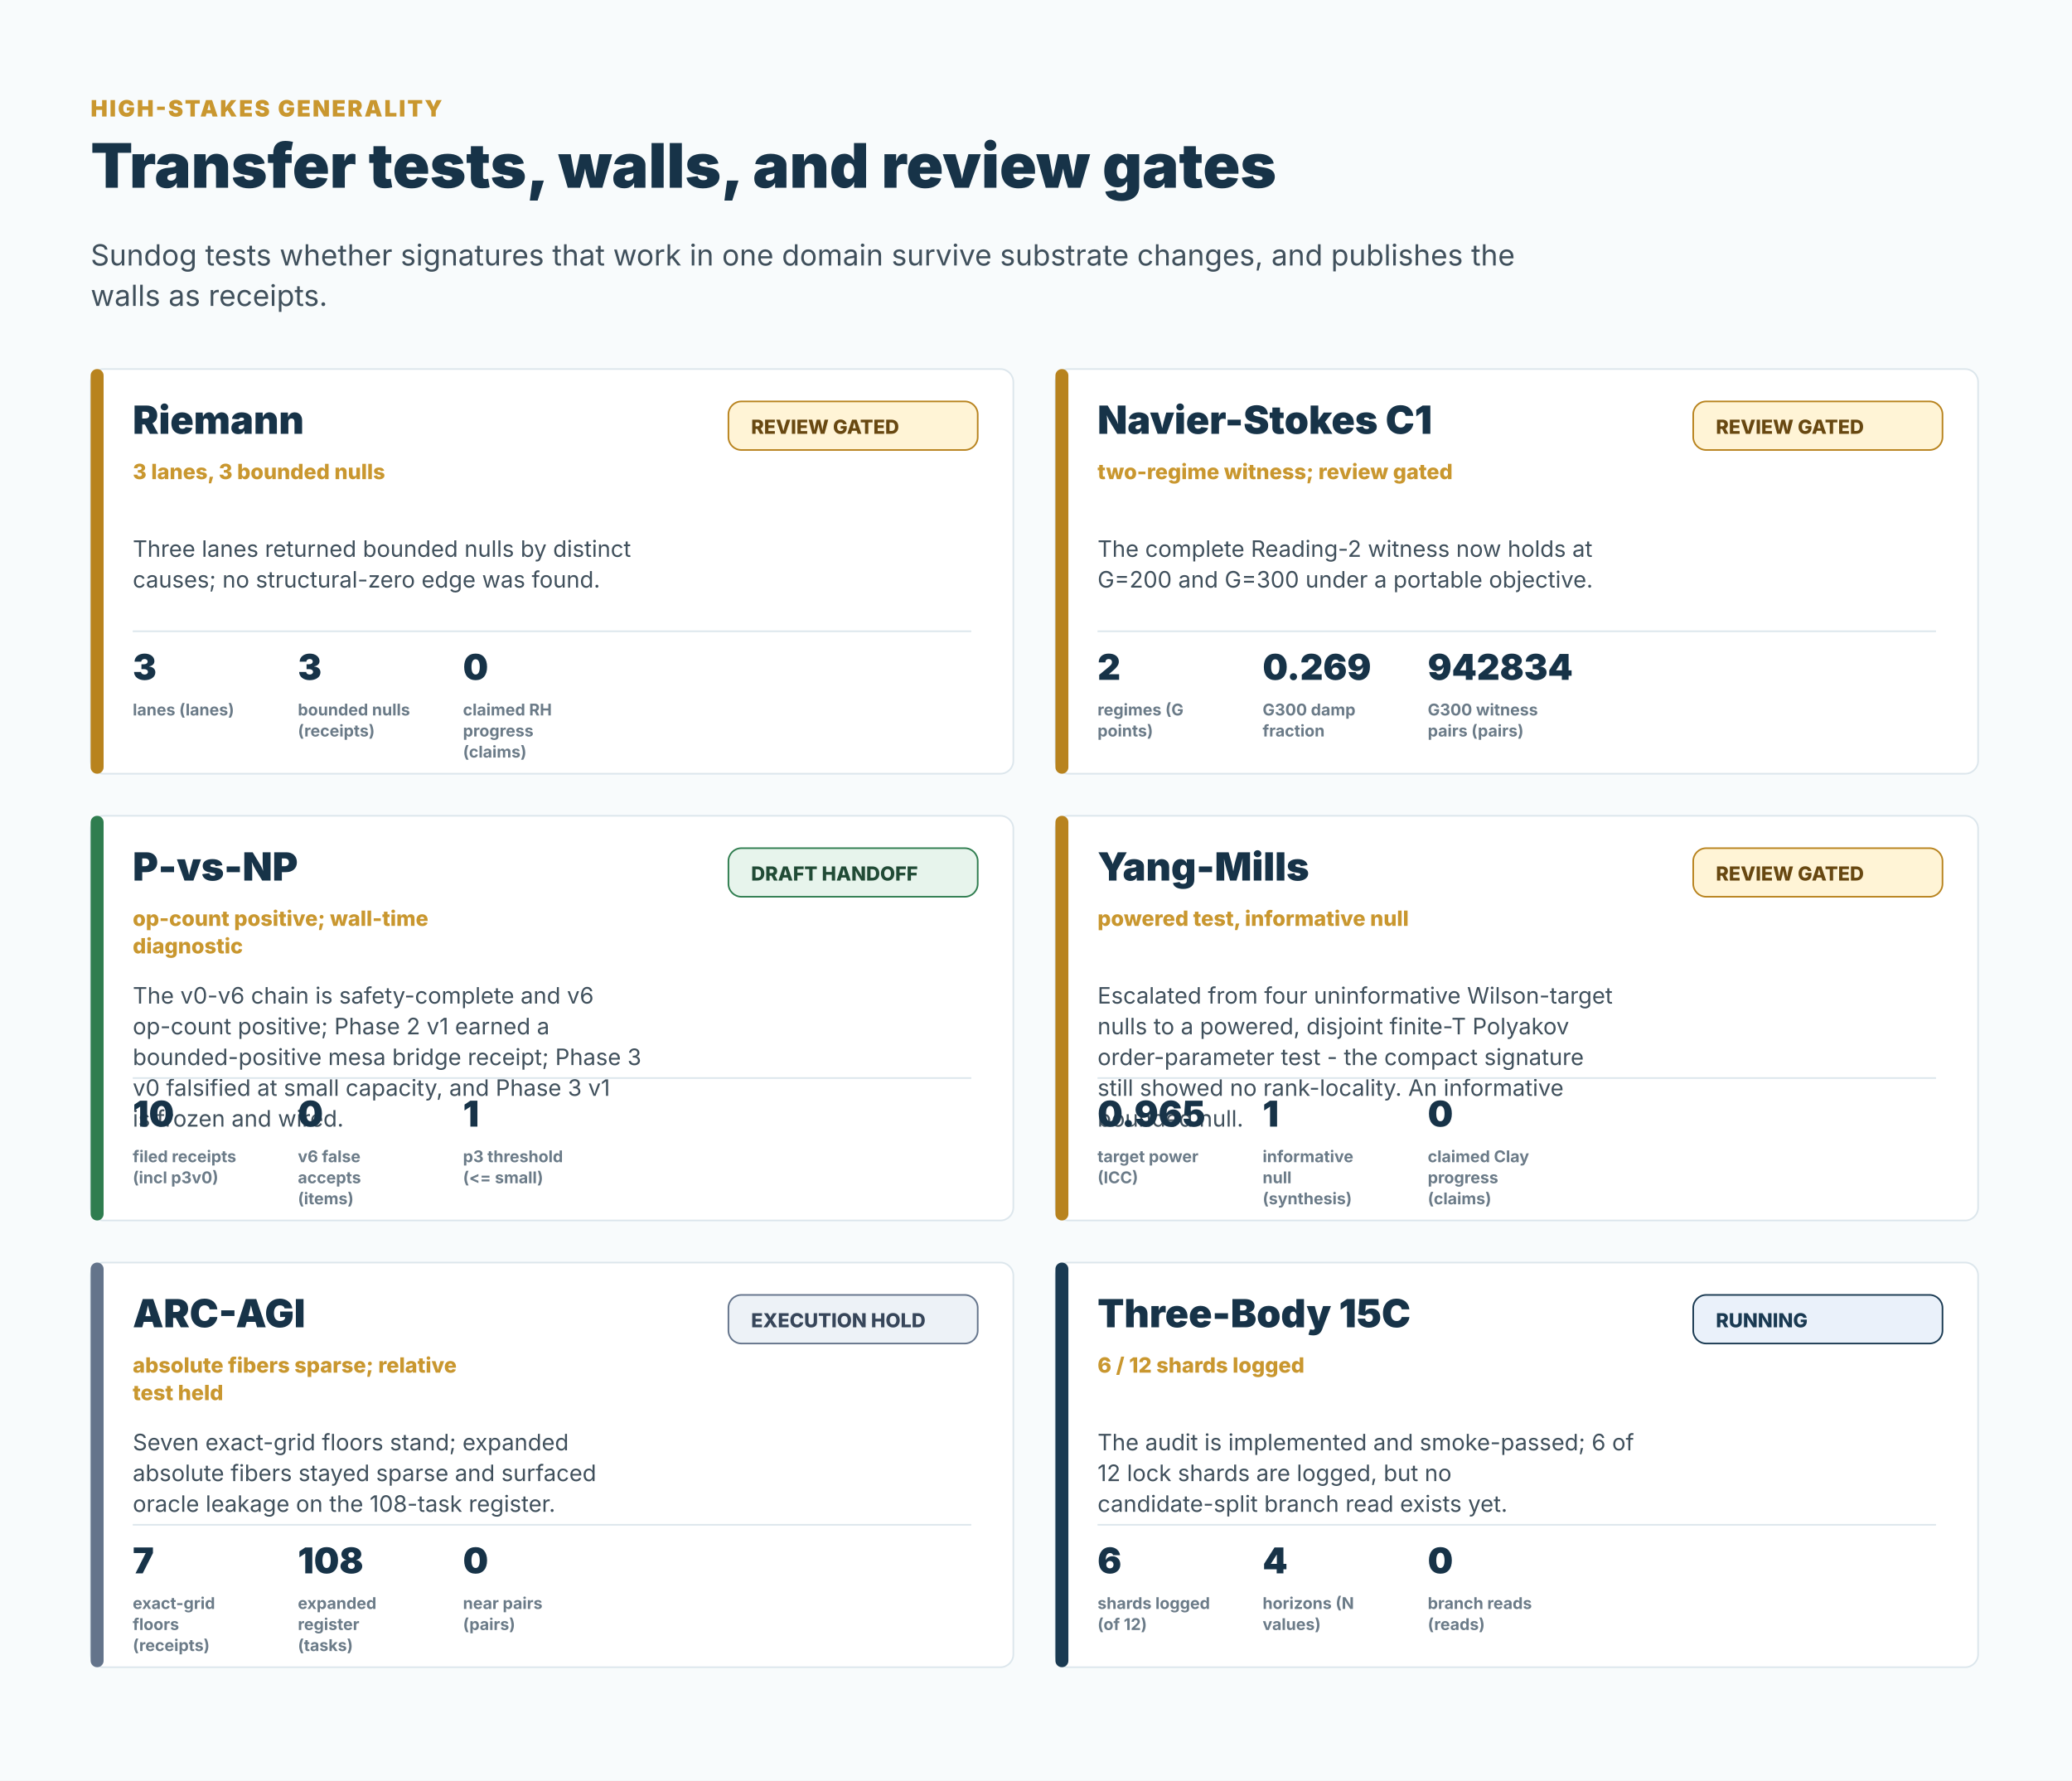
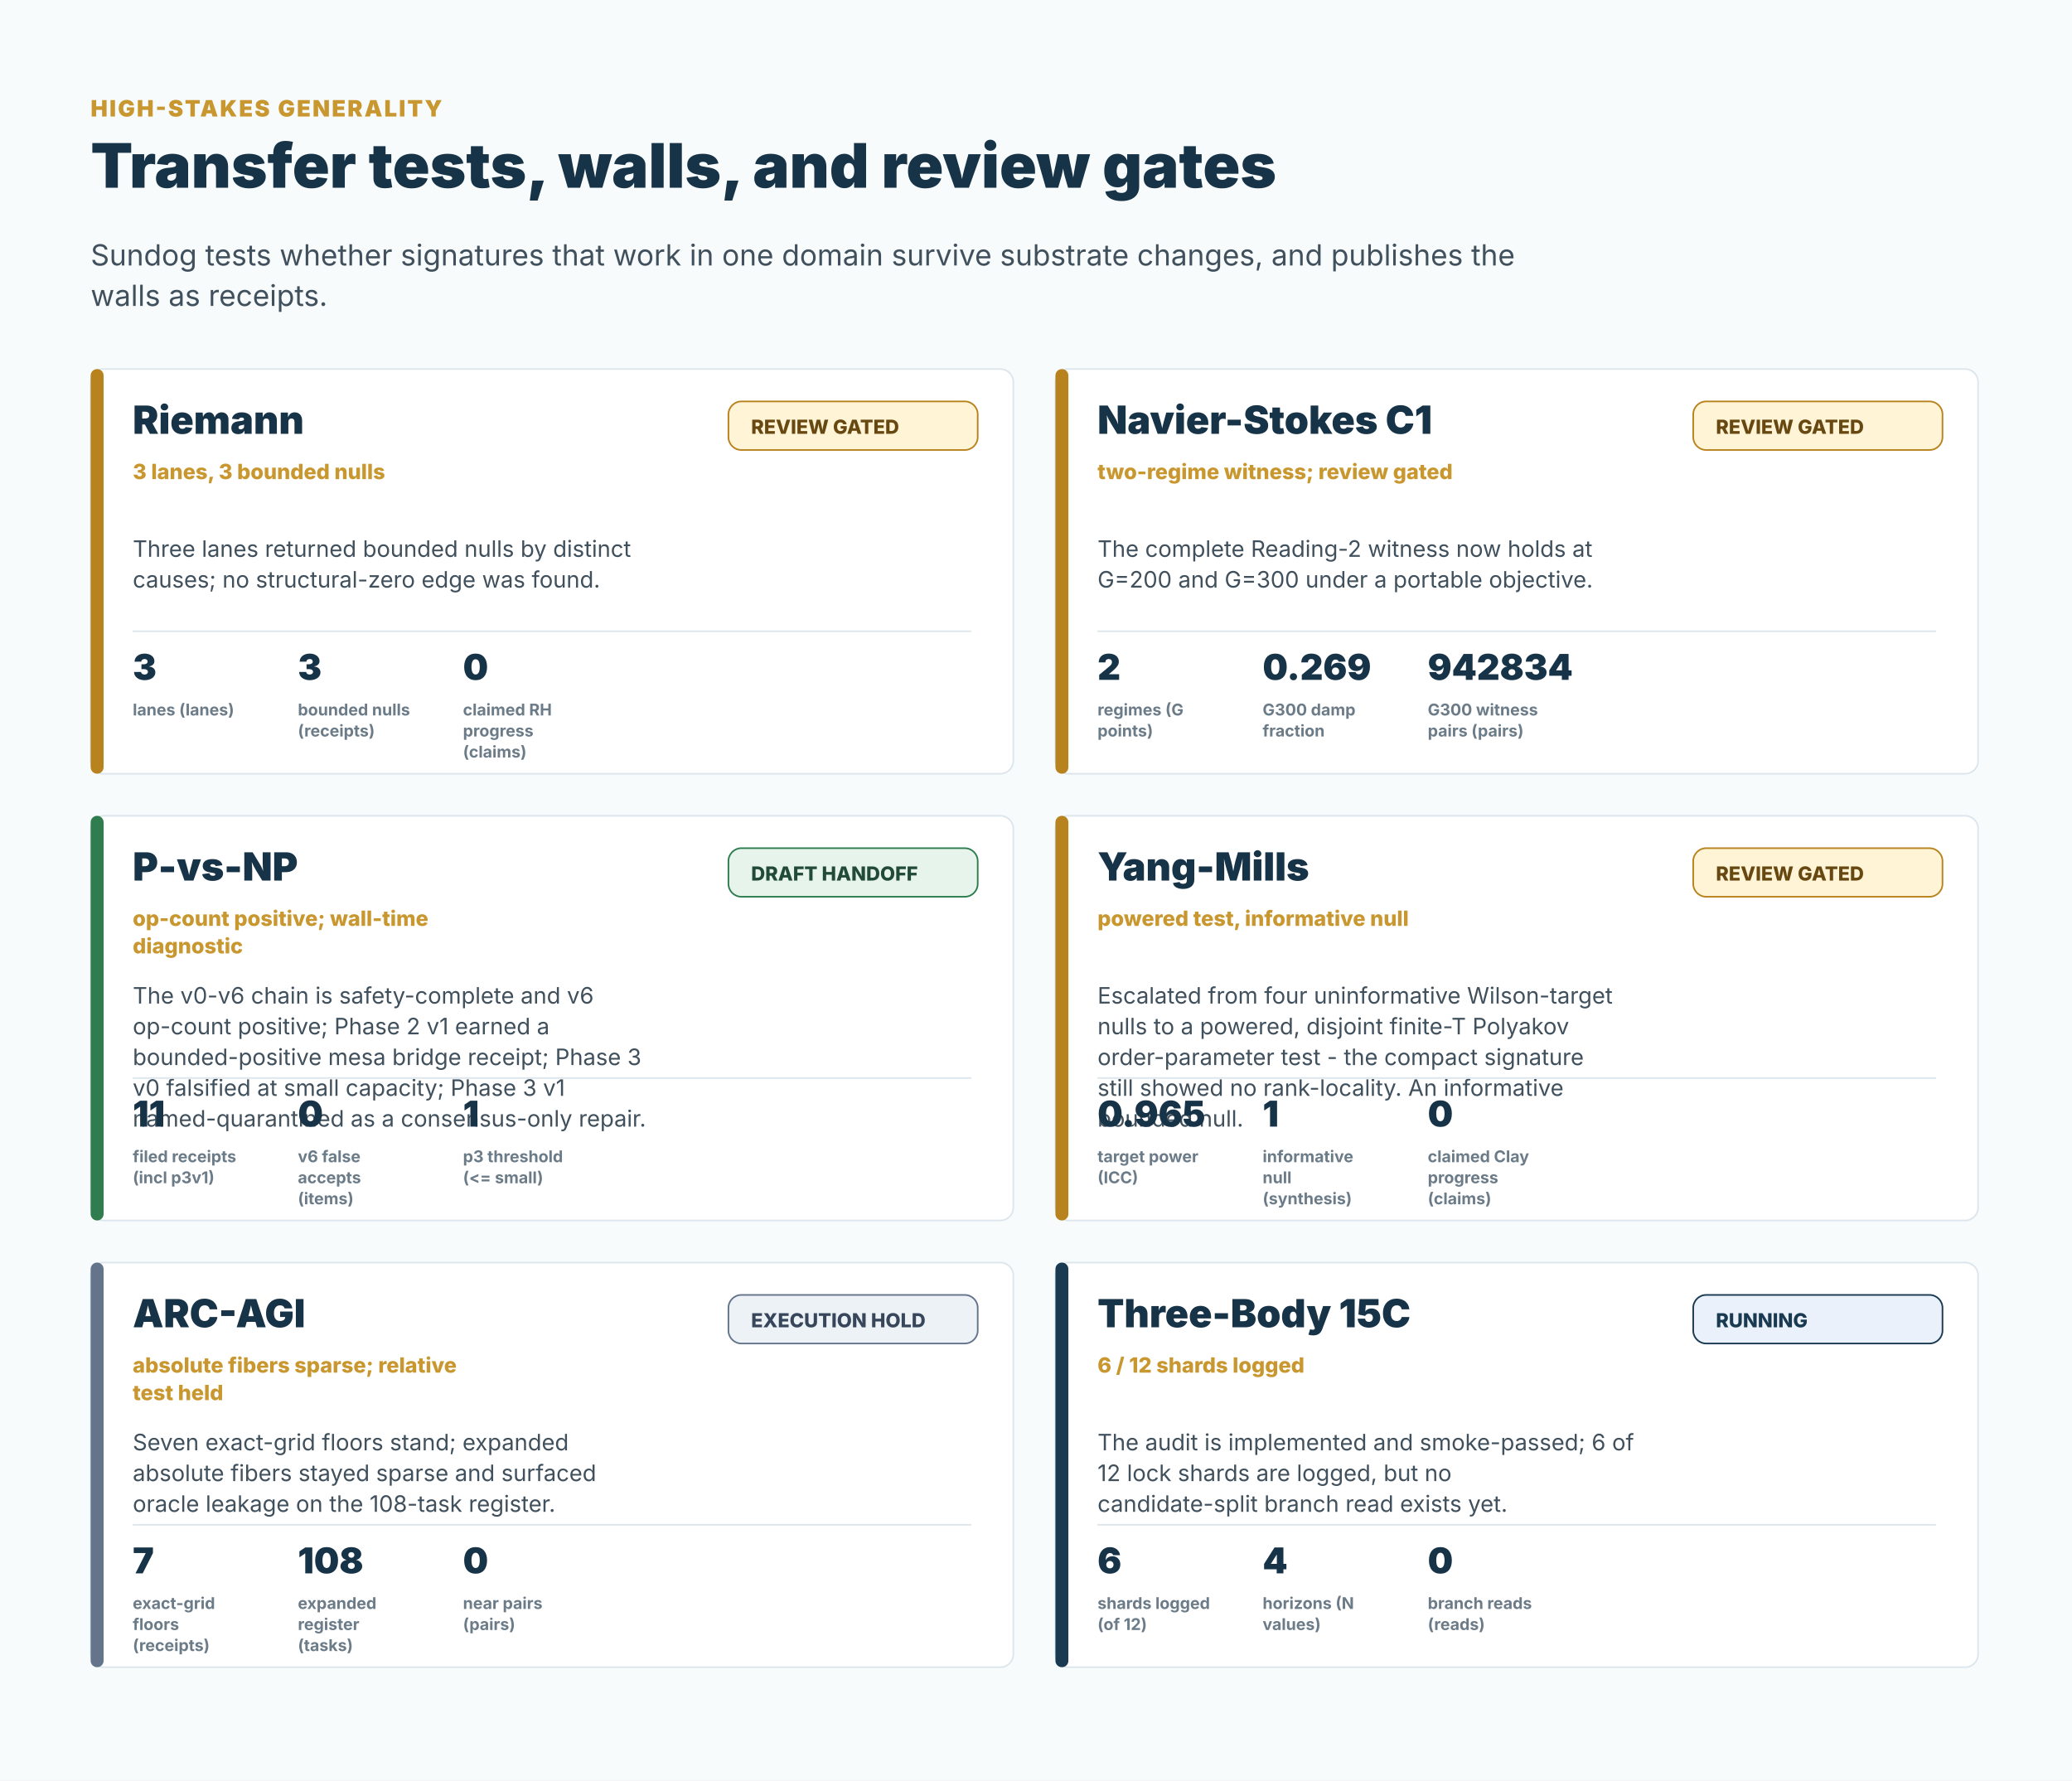
<svg xmlns="http://www.w3.org/2000/svg" viewBox="0 0 1280 1100" width="1280" height="1100" role="img" aria-labelledby="title desc">
  <rect width="1280" height="1100" fill="#F8FBFC" />
  <text x="56" y="72" fill="#C9972F" font-family="system-ui, -apple-system, BlinkMacSystemFont, 'Segoe UI', sans-serif" font-size="14" font-weight="850" letter-spacing="0.08em">HIGH-STAKES GENERALITY</text>
  <text x="56" y="116" fill="#173348" font-family="system-ui, -apple-system, BlinkMacSystemFont, 'Segoe UI', sans-serif" font-size="38" font-weight="850" text-anchor="start" letter-spacing="0">
    <tspan x="56" dy="0">Transfer tests, walls, and review gates</tspan>
  </text>
  <text x="56" y="164" fill="#40505C" font-family="system-ui, -apple-system, BlinkMacSystemFont, 'Segoe UI', sans-serif" font-size="18" font-weight="400" text-anchor="start" letter-spacing="0">
    <tspan x="56" dy="0">Sundog tests whether signatures that work in one domain survive substrate changes, and publishes the</tspan>
    <tspan x="56" dy="25">walls as receipts.</tspan>
  </text>
  <g class="generality-card" data-project="riemann">
    <rect x="56" y="228" width="570" height="250" rx="8" fill="#FFFFFF" stroke="#DCE6EC" stroke-width="1" />
    <rect x="56" y="228" width="8" height="250" rx="4" fill="#B8831E" />
    <g>
      <rect x="450" y="248" width="154" height="30" rx="8" fill="#FFF4D6" stroke="#B8831E" stroke-width="1" />
      <text x="464" y="268" fill="#684811" font-family="system-ui, -apple-system, BlinkMacSystemFont, 'Segoe UI', sans-serif" font-size="12" font-weight="800" letter-spacing="0">REVIEW GATED</text>
    </g>
    <text x="82" y="268" fill="#173348" font-family="system-ui, -apple-system, BlinkMacSystemFont, 'Segoe UI', sans-serif" font-size="24" font-weight="850" letter-spacing="0">Riemann</text>
    <text x="82" y="296" fill="#C9972F" font-family="system-ui, -apple-system, BlinkMacSystemFont, 'Segoe UI', sans-serif" font-size="13" font-weight="800" text-anchor="start" letter-spacing="0">
      <tspan x="82" dy="0">3 lanes, 3 bounded nulls</tspan>
    </text>
    <text x="82" y="344" fill="#40505C" font-family="system-ui, -apple-system, BlinkMacSystemFont, 'Segoe UI', sans-serif" font-size="14" font-weight="400" text-anchor="start" letter-spacing="0">
      <tspan x="82" dy="0">Three lanes returned bounded nulls by distinct</tspan>
      <tspan x="82" dy="19">causes; no structural-zero edge was found.</tspan>
    </text>
    <line x1="82" y1="390" x2="600" y2="390" stroke="#DCE6EC" stroke-width="1" />
    <g>
      <text x="82" y="420" fill="#173348" font-family="system-ui, -apple-system, BlinkMacSystemFont, 'Segoe UI', sans-serif" font-size="22" font-weight="850" letter-spacing="0">3</text>
      <text x="82" y="442" fill="#6B7B88" font-family="system-ui, -apple-system, BlinkMacSystemFont, 'Segoe UI', sans-serif" font-size="10" font-weight="700" text-anchor="start" letter-spacing="0">
        <tspan x="82" dy="0">lanes (lanes)</tspan>
      </text>
    </g>
    <g>
      <text x="184" y="420" fill="#173348" font-family="system-ui, -apple-system, BlinkMacSystemFont, 'Segoe UI', sans-serif" font-size="22" font-weight="850" letter-spacing="0">3</text>
      <text x="184" y="442" fill="#6B7B88" font-family="system-ui, -apple-system, BlinkMacSystemFont, 'Segoe UI', sans-serif" font-size="10" font-weight="700" text-anchor="start" letter-spacing="0">
        <tspan x="184" dy="0">bounded nulls</tspan>
        <tspan x="184" dy="13">(receipts)</tspan>
      </text>
    </g>
    <g>
      <text x="286" y="420" fill="#173348" font-family="system-ui, -apple-system, BlinkMacSystemFont, 'Segoe UI', sans-serif" font-size="22" font-weight="850" letter-spacing="0">0</text>
      <text x="286" y="442" fill="#6B7B88" font-family="system-ui, -apple-system, BlinkMacSystemFont, 'Segoe UI', sans-serif" font-size="10" font-weight="700" text-anchor="start" letter-spacing="0">
        <tspan x="286" dy="0">claimed RH</tspan>
        <tspan x="286" dy="13">progress</tspan>
        <tspan x="286" dy="13">(claims)</tspan>
      </text>
    </g>
  </g>
  <g class="generality-card" data-project="navier_stokes_c1">
    <rect x="652" y="228" width="570" height="250" rx="8" fill="#FFFFFF" stroke="#DCE6EC" stroke-width="1" />
    <rect x="652" y="228" width="8" height="250" rx="4" fill="#B8831E" />
    <g>
      <rect x="1046" y="248" width="154" height="30" rx="8" fill="#FFF4D6" stroke="#B8831E" stroke-width="1" />
      <text x="1060" y="268" fill="#684811" font-family="system-ui, -apple-system, BlinkMacSystemFont, 'Segoe UI', sans-serif" font-size="12" font-weight="800" letter-spacing="0">REVIEW GATED</text>
    </g>
    <text x="678" y="268" fill="#173348" font-family="system-ui, -apple-system, BlinkMacSystemFont, 'Segoe UI', sans-serif" font-size="24" font-weight="850" letter-spacing="0">Navier-Stokes C1</text>
    <text x="678" y="296" fill="#C9972F" font-family="system-ui, -apple-system, BlinkMacSystemFont, 'Segoe UI', sans-serif" font-size="13" font-weight="800" text-anchor="start" letter-spacing="0">
      <tspan x="678" dy="0">two-regime witness; review gated</tspan>
    </text>
    <text x="678" y="344" fill="#40505C" font-family="system-ui, -apple-system, BlinkMacSystemFont, 'Segoe UI', sans-serif" font-size="14" font-weight="400" text-anchor="start" letter-spacing="0">
      <tspan x="678" dy="0">The complete Reading-2 witness now holds at</tspan>
      <tspan x="678" dy="19">G=200 and G=300 under a portable objective.</tspan>
    </text>
    <line x1="678" y1="390" x2="1196" y2="390" stroke="#DCE6EC" stroke-width="1" />
    <g>
      <text x="678" y="420" fill="#173348" font-family="system-ui, -apple-system, BlinkMacSystemFont, 'Segoe UI', sans-serif" font-size="22" font-weight="850" letter-spacing="0">2</text>
      <text x="678" y="442" fill="#6B7B88" font-family="system-ui, -apple-system, BlinkMacSystemFont, 'Segoe UI', sans-serif" font-size="10" font-weight="700" text-anchor="start" letter-spacing="0">
        <tspan x="678" dy="0">regimes (G</tspan>
        <tspan x="678" dy="13">points)</tspan>
      </text>
    </g>
    <g>
      <text x="780" y="420" fill="#173348" font-family="system-ui, -apple-system, BlinkMacSystemFont, 'Segoe UI', sans-serif" font-size="22" font-weight="850" letter-spacing="0">0.269</text>
      <text x="780" y="442" fill="#6B7B88" font-family="system-ui, -apple-system, BlinkMacSystemFont, 'Segoe UI', sans-serif" font-size="10" font-weight="700" text-anchor="start" letter-spacing="0">
        <tspan x="780" dy="0">G300 damp</tspan>
        <tspan x="780" dy="13">fraction</tspan>
      </text>
    </g>
    <g>
      <text x="882" y="420" fill="#173348" font-family="system-ui, -apple-system, BlinkMacSystemFont, 'Segoe UI', sans-serif" font-size="22" font-weight="850" letter-spacing="0">942834</text>
      <text x="882" y="442" fill="#6B7B88" font-family="system-ui, -apple-system, BlinkMacSystemFont, 'Segoe UI', sans-serif" font-size="10" font-weight="700" text-anchor="start" letter-spacing="0">
        <tspan x="882" dy="0">G300 witness</tspan>
        <tspan x="882" dy="13">pairs (pairs)</tspan>
      </text>
    </g>
  </g>
  <g class="generality-card" data-project="pvnp">
    <rect x="56" y="504" width="570" height="250" rx="8" fill="#FFFFFF" stroke="#DCE6EC" stroke-width="1" />
    <rect x="56" y="504" width="8" height="250" rx="4" fill="#2F7D4F" />
    <g>
      <rect x="450" y="524" width="154" height="30" rx="8" fill="#E7F4EC" stroke="#2F7D4F" stroke-width="1" />
      <text x="464" y="544" fill="#214B36" font-family="system-ui, -apple-system, BlinkMacSystemFont, 'Segoe UI', sans-serif" font-size="12" font-weight="800" letter-spacing="0">DRAFT HANDOFF</text>
    </g>
    <text x="82" y="544" fill="#173348" font-family="system-ui, -apple-system, BlinkMacSystemFont, 'Segoe UI', sans-serif" font-size="24" font-weight="850" letter-spacing="0">P-vs-NP</text>
    <text x="82" y="572" fill="#C9972F" font-family="system-ui, -apple-system, BlinkMacSystemFont, 'Segoe UI', sans-serif" font-size="13" font-weight="800" text-anchor="start" letter-spacing="0">
      <tspan x="82" dy="0">op-count positive; wall-time</tspan>
      <tspan x="82" dy="17">diagnostic</tspan>
    </text>
    <text x="82" y="620" fill="#40505C" font-family="system-ui, -apple-system, BlinkMacSystemFont, 'Segoe UI', sans-serif" font-size="14" font-weight="400" text-anchor="start" letter-spacing="0">
      <tspan x="82" dy="0">The v0-v6 chain is safety-complete and v6</tspan>
      <tspan x="82" dy="19">op-count positive; Phase 2 v1 earned a</tspan>
      <tspan x="82" dy="19">bounded-positive mesa bridge receipt; Phase 3</tspan>
-       <tspan x="82" dy="19">v0 falsified at small capacity, and Phase 3 v1</tspan>
-       <tspan x="82" dy="19">is frozen and wired.</tspan>
+       <tspan x="82" dy="19">v0 falsified at small capacity; Phase 3 v1</tspan>
+       <tspan x="82" dy="19">named-quarantined as a consensus-only repair.</tspan>
    </text>
    <line x1="82" y1="666" x2="600" y2="666" stroke="#DCE6EC" stroke-width="1" />
    <g>
-       <text x="82" y="696" fill="#173348" font-family="system-ui, -apple-system, BlinkMacSystemFont, 'Segoe UI', sans-serif" font-size="22" font-weight="850" letter-spacing="0">10</text>
+       <text x="82" y="696" fill="#173348" font-family="system-ui, -apple-system, BlinkMacSystemFont, 'Segoe UI', sans-serif" font-size="22" font-weight="850" letter-spacing="0">11</text>
      <text x="82" y="718" fill="#6B7B88" font-family="system-ui, -apple-system, BlinkMacSystemFont, 'Segoe UI', sans-serif" font-size="10" font-weight="700" text-anchor="start" letter-spacing="0">
        <tspan x="82" dy="0">filed receipts</tspan>
-         <tspan x="82" dy="13">(incl p3v0)</tspan>
+         <tspan x="82" dy="13">(incl p3v1)</tspan>
      </text>
    </g>
    <g>
      <text x="184" y="696" fill="#173348" font-family="system-ui, -apple-system, BlinkMacSystemFont, 'Segoe UI', sans-serif" font-size="22" font-weight="850" letter-spacing="0">0</text>
      <text x="184" y="718" fill="#6B7B88" font-family="system-ui, -apple-system, BlinkMacSystemFont, 'Segoe UI', sans-serif" font-size="10" font-weight="700" text-anchor="start" letter-spacing="0">
        <tspan x="184" dy="0">v6 false</tspan>
        <tspan x="184" dy="13">accepts</tspan>
        <tspan x="184" dy="13">(items)</tspan>
      </text>
    </g>
    <g>
      <text x="286" y="696" fill="#173348" font-family="system-ui, -apple-system, BlinkMacSystemFont, 'Segoe UI', sans-serif" font-size="22" font-weight="850" letter-spacing="0">1</text>
      <text x="286" y="718" fill="#6B7B88" font-family="system-ui, -apple-system, BlinkMacSystemFont, 'Segoe UI', sans-serif" font-size="10" font-weight="700" text-anchor="start" letter-spacing="0">
        <tspan x="286" dy="0">p3 threshold</tspan>
        <tspan x="286" dy="13">(&lt;= small)</tspan>
      </text>
    </g>
  </g>
  <g class="generality-card" data-project="yang_mills">
    <rect x="652" y="504" width="570" height="250" rx="8" fill="#FFFFFF" stroke="#DCE6EC" stroke-width="1" />
    <rect x="652" y="504" width="8" height="250" rx="4" fill="#B8831E" />
    <g>
      <rect x="1046" y="524" width="154" height="30" rx="8" fill="#FFF4D6" stroke="#B8831E" stroke-width="1" />
      <text x="1060" y="544" fill="#684811" font-family="system-ui, -apple-system, BlinkMacSystemFont, 'Segoe UI', sans-serif" font-size="12" font-weight="800" letter-spacing="0">REVIEW GATED</text>
    </g>
    <text x="678" y="544" fill="#173348" font-family="system-ui, -apple-system, BlinkMacSystemFont, 'Segoe UI', sans-serif" font-size="24" font-weight="850" letter-spacing="0">Yang-Mills</text>
    <text x="678" y="572" fill="#C9972F" font-family="system-ui, -apple-system, BlinkMacSystemFont, 'Segoe UI', sans-serif" font-size="13" font-weight="800" text-anchor="start" letter-spacing="0">
      <tspan x="678" dy="0">powered test, informative null</tspan>
    </text>
    <text x="678" y="620" fill="#40505C" font-family="system-ui, -apple-system, BlinkMacSystemFont, 'Segoe UI', sans-serif" font-size="14" font-weight="400" text-anchor="start" letter-spacing="0">
      <tspan x="678" dy="0">Escalated from four uninformative Wilson-target</tspan>
      <tspan x="678" dy="19">nulls to a powered, disjoint finite-T Polyakov</tspan>
      <tspan x="678" dy="19">order-parameter test - the compact signature</tspan>
      <tspan x="678" dy="19">still showed no rank-locality. An informative</tspan>
      <tspan x="678" dy="19">bounded null.</tspan>
    </text>
    <line x1="678" y1="666" x2="1196" y2="666" stroke="#DCE6EC" stroke-width="1" />
    <g>
      <text x="678" y="696" fill="#173348" font-family="system-ui, -apple-system, BlinkMacSystemFont, 'Segoe UI', sans-serif" font-size="22" font-weight="850" letter-spacing="0">0.965</text>
      <text x="678" y="718" fill="#6B7B88" font-family="system-ui, -apple-system, BlinkMacSystemFont, 'Segoe UI', sans-serif" font-size="10" font-weight="700" text-anchor="start" letter-spacing="0">
        <tspan x="678" dy="0">target power</tspan>
        <tspan x="678" dy="13">(ICC)</tspan>
      </text>
    </g>
    <g>
      <text x="780" y="696" fill="#173348" font-family="system-ui, -apple-system, BlinkMacSystemFont, 'Segoe UI', sans-serif" font-size="22" font-weight="850" letter-spacing="0">1</text>
      <text x="780" y="718" fill="#6B7B88" font-family="system-ui, -apple-system, BlinkMacSystemFont, 'Segoe UI', sans-serif" font-size="10" font-weight="700" text-anchor="start" letter-spacing="0">
        <tspan x="780" dy="0">informative</tspan>
        <tspan x="780" dy="13">null</tspan>
        <tspan x="780" dy="13">(synthesis)</tspan>
      </text>
    </g>
    <g>
      <text x="882" y="696" fill="#173348" font-family="system-ui, -apple-system, BlinkMacSystemFont, 'Segoe UI', sans-serif" font-size="22" font-weight="850" letter-spacing="0">0</text>
      <text x="882" y="718" fill="#6B7B88" font-family="system-ui, -apple-system, BlinkMacSystemFont, 'Segoe UI', sans-serif" font-size="10" font-weight="700" text-anchor="start" letter-spacing="0">
        <tspan x="882" dy="0">claimed Clay</tspan>
        <tspan x="882" dy="13">progress</tspan>
        <tspan x="882" dy="13">(claims)</tspan>
      </text>
    </g>
  </g>
  <g class="generality-card" data-project="arc_agi">
    <rect x="56" y="780" width="570" height="250" rx="8" fill="#FFFFFF" stroke="#DCE6EC" stroke-width="1" />
    <rect x="56" y="780" width="8" height="250" rx="4" fill="#64748B" />
    <g>
      <rect x="450" y="800" width="154" height="30" rx="8" fill="#EDF2F7" stroke="#64748B" stroke-width="1" />
      <text x="464" y="820" fill="#37465A" font-family="system-ui, -apple-system, BlinkMacSystemFont, 'Segoe UI', sans-serif" font-size="12" font-weight="800" letter-spacing="0">EXECUTION HOLD</text>
    </g>
    <text x="82" y="820" fill="#173348" font-family="system-ui, -apple-system, BlinkMacSystemFont, 'Segoe UI', sans-serif" font-size="24" font-weight="850" letter-spacing="0">ARC-AGI</text>
    <text x="82" y="848" fill="#C9972F" font-family="system-ui, -apple-system, BlinkMacSystemFont, 'Segoe UI', sans-serif" font-size="13" font-weight="800" text-anchor="start" letter-spacing="0">
      <tspan x="82" dy="0">absolute fibers sparse; relative</tspan>
      <tspan x="82" dy="17">test held</tspan>
    </text>
    <text x="82" y="896" fill="#40505C" font-family="system-ui, -apple-system, BlinkMacSystemFont, 'Segoe UI', sans-serif" font-size="14" font-weight="400" text-anchor="start" letter-spacing="0">
      <tspan x="82" dy="0">Seven exact-grid floors stand; expanded</tspan>
      <tspan x="82" dy="19">absolute fibers stayed sparse and surfaced</tspan>
      <tspan x="82" dy="19">oracle leakage on the 108-task register.</tspan>
    </text>
    <line x1="82" y1="942" x2="600" y2="942" stroke="#DCE6EC" stroke-width="1" />
    <g>
      <text x="82" y="972" fill="#173348" font-family="system-ui, -apple-system, BlinkMacSystemFont, 'Segoe UI', sans-serif" font-size="22" font-weight="850" letter-spacing="0">7</text>
      <text x="82" y="994" fill="#6B7B88" font-family="system-ui, -apple-system, BlinkMacSystemFont, 'Segoe UI', sans-serif" font-size="10" font-weight="700" text-anchor="start" letter-spacing="0">
        <tspan x="82" dy="0">exact-grid</tspan>
        <tspan x="82" dy="13">floors</tspan>
        <tspan x="82" dy="13">(receipts)</tspan>
      </text>
    </g>
    <g>
      <text x="184" y="972" fill="#173348" font-family="system-ui, -apple-system, BlinkMacSystemFont, 'Segoe UI', sans-serif" font-size="22" font-weight="850" letter-spacing="0">108</text>
      <text x="184" y="994" fill="#6B7B88" font-family="system-ui, -apple-system, BlinkMacSystemFont, 'Segoe UI', sans-serif" font-size="10" font-weight="700" text-anchor="start" letter-spacing="0">
        <tspan x="184" dy="0">expanded</tspan>
        <tspan x="184" dy="13">register</tspan>
        <tspan x="184" dy="13">(tasks)</tspan>
      </text>
    </g>
    <g>
      <text x="286" y="972" fill="#173348" font-family="system-ui, -apple-system, BlinkMacSystemFont, 'Segoe UI', sans-serif" font-size="22" font-weight="850" letter-spacing="0">0</text>
      <text x="286" y="994" fill="#6B7B88" font-family="system-ui, -apple-system, BlinkMacSystemFont, 'Segoe UI', sans-serif" font-size="10" font-weight="700" text-anchor="start" letter-spacing="0">
        <tspan x="286" dy="0">near pairs</tspan>
        <tspan x="286" dy="13">(pairs)</tspan>
      </text>
    </g>
  </g>
  <g class="generality-card" data-project="threebody_15c">
    <rect x="652" y="780" width="570" height="250" rx="8" fill="#FFFFFF" stroke="#DCE6EC" stroke-width="1" />
    <rect x="652" y="780" width="8" height="250" rx="4" fill="#1A3A52" />
    <g>
      <rect x="1046" y="800" width="154" height="30" rx="8" fill="#EAF1FA" stroke="#1A3A52" stroke-width="1" />
      <text x="1060" y="820" fill="#1A3A52" font-family="system-ui, -apple-system, BlinkMacSystemFont, 'Segoe UI', sans-serif" font-size="12" font-weight="800" letter-spacing="0">RUNNING</text>
    </g>
    <text x="678" y="820" fill="#173348" font-family="system-ui, -apple-system, BlinkMacSystemFont, 'Segoe UI', sans-serif" font-size="24" font-weight="850" letter-spacing="0">Three-Body 15C</text>
    <text x="678" y="848" fill="#C9972F" font-family="system-ui, -apple-system, BlinkMacSystemFont, 'Segoe UI', sans-serif" font-size="13" font-weight="800" text-anchor="start" letter-spacing="0">
      <tspan x="678" dy="0">6 / 12 shards logged</tspan>
    </text>
    <text x="678" y="896" fill="#40505C" font-family="system-ui, -apple-system, BlinkMacSystemFont, 'Segoe UI', sans-serif" font-size="14" font-weight="400" text-anchor="start" letter-spacing="0">
      <tspan x="678" dy="0">The audit is implemented and smoke-passed; 6 of</tspan>
      <tspan x="678" dy="19">12 lock shards are logged, but no</tspan>
      <tspan x="678" dy="19">candidate-split branch read exists yet.</tspan>
    </text>
    <line x1="678" y1="942" x2="1196" y2="942" stroke="#DCE6EC" stroke-width="1" />
    <g>
      <text x="678" y="972" fill="#173348" font-family="system-ui, -apple-system, BlinkMacSystemFont, 'Segoe UI', sans-serif" font-size="22" font-weight="850" letter-spacing="0">6</text>
      <text x="678" y="994" fill="#6B7B88" font-family="system-ui, -apple-system, BlinkMacSystemFont, 'Segoe UI', sans-serif" font-size="10" font-weight="700" text-anchor="start" letter-spacing="0">
        <tspan x="678" dy="0">shards logged</tspan>
        <tspan x="678" dy="13">(of 12)</tspan>
      </text>
    </g>
    <g>
      <text x="780" y="972" fill="#173348" font-family="system-ui, -apple-system, BlinkMacSystemFont, 'Segoe UI', sans-serif" font-size="22" font-weight="850" letter-spacing="0">4</text>
      <text x="780" y="994" fill="#6B7B88" font-family="system-ui, -apple-system, BlinkMacSystemFont, 'Segoe UI', sans-serif" font-size="10" font-weight="700" text-anchor="start" letter-spacing="0">
        <tspan x="780" dy="0">horizons (N</tspan>
        <tspan x="780" dy="13">values)</tspan>
      </text>
    </g>
    <g>
      <text x="882" y="972" fill="#173348" font-family="system-ui, -apple-system, BlinkMacSystemFont, 'Segoe UI', sans-serif" font-size="22" font-weight="850" letter-spacing="0">0</text>
      <text x="882" y="994" fill="#6B7B88" font-family="system-ui, -apple-system, BlinkMacSystemFont, 'Segoe UI', sans-serif" font-size="10" font-weight="700" text-anchor="start" letter-spacing="0">
        <tspan x="882" dy="0">branch reads</tspan>
        <tspan x="882" dy="13">(reads)</tspan>
      </text>
    </g>
  </g>
</svg>
